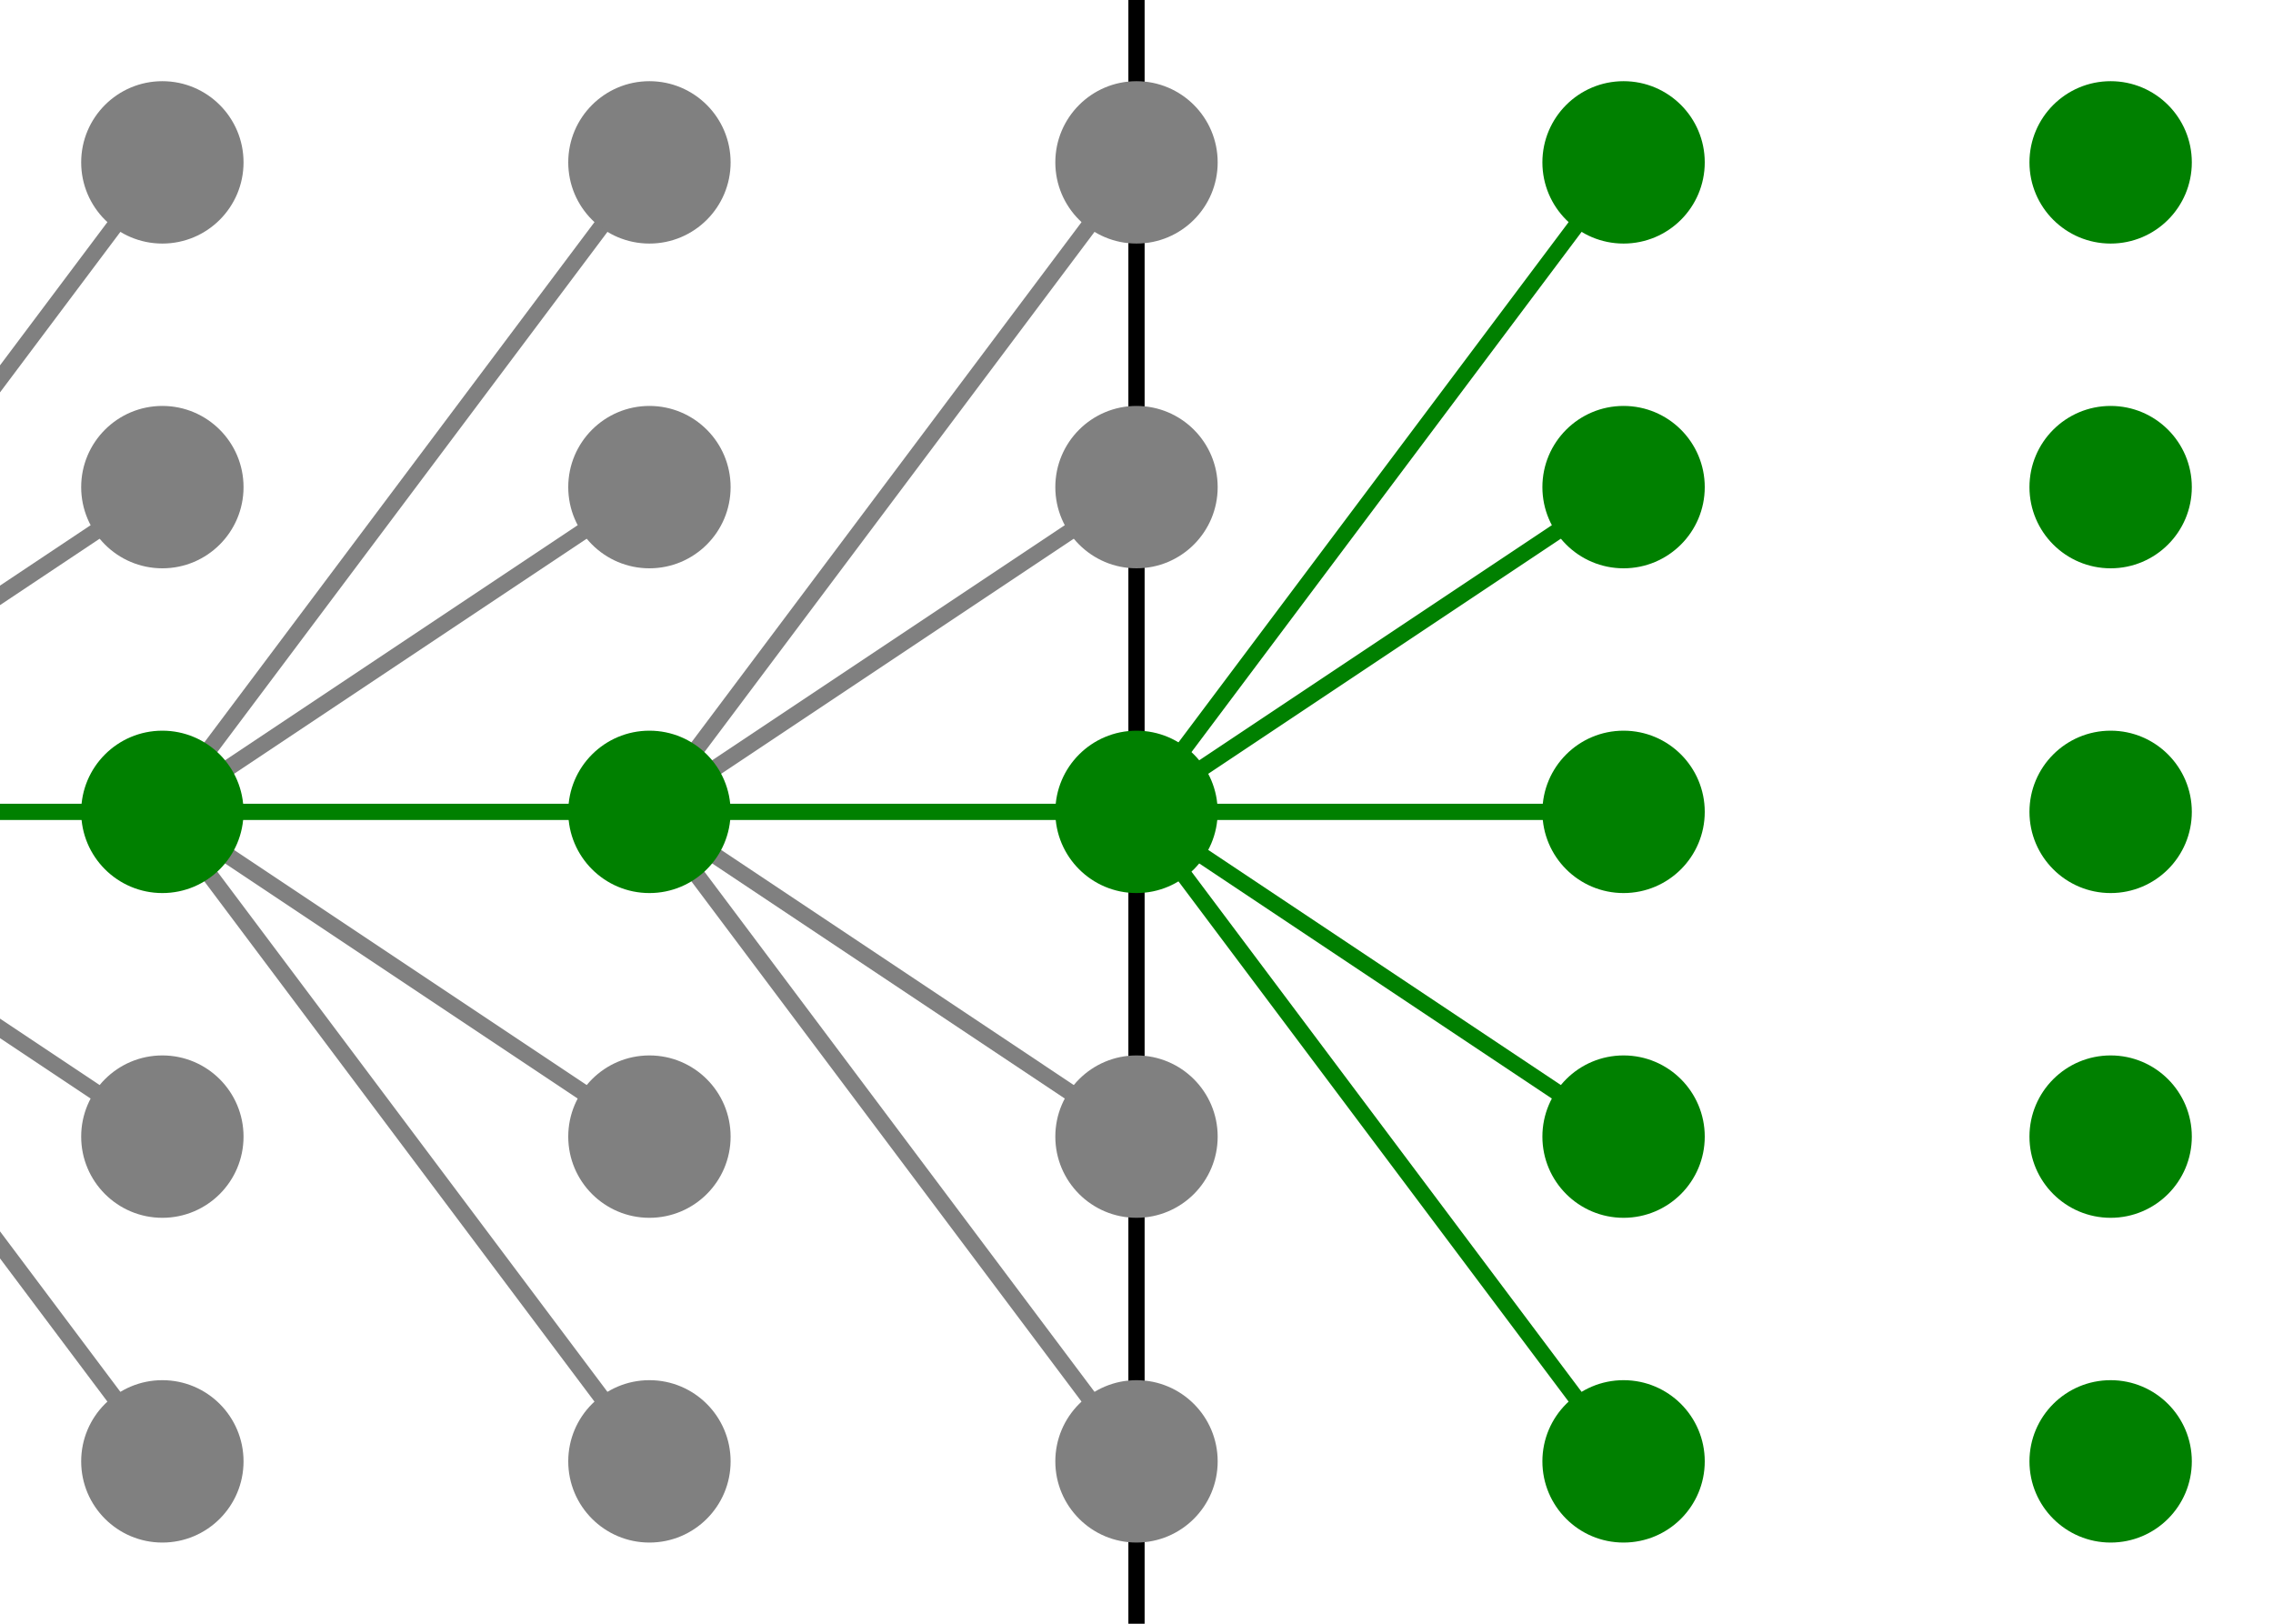
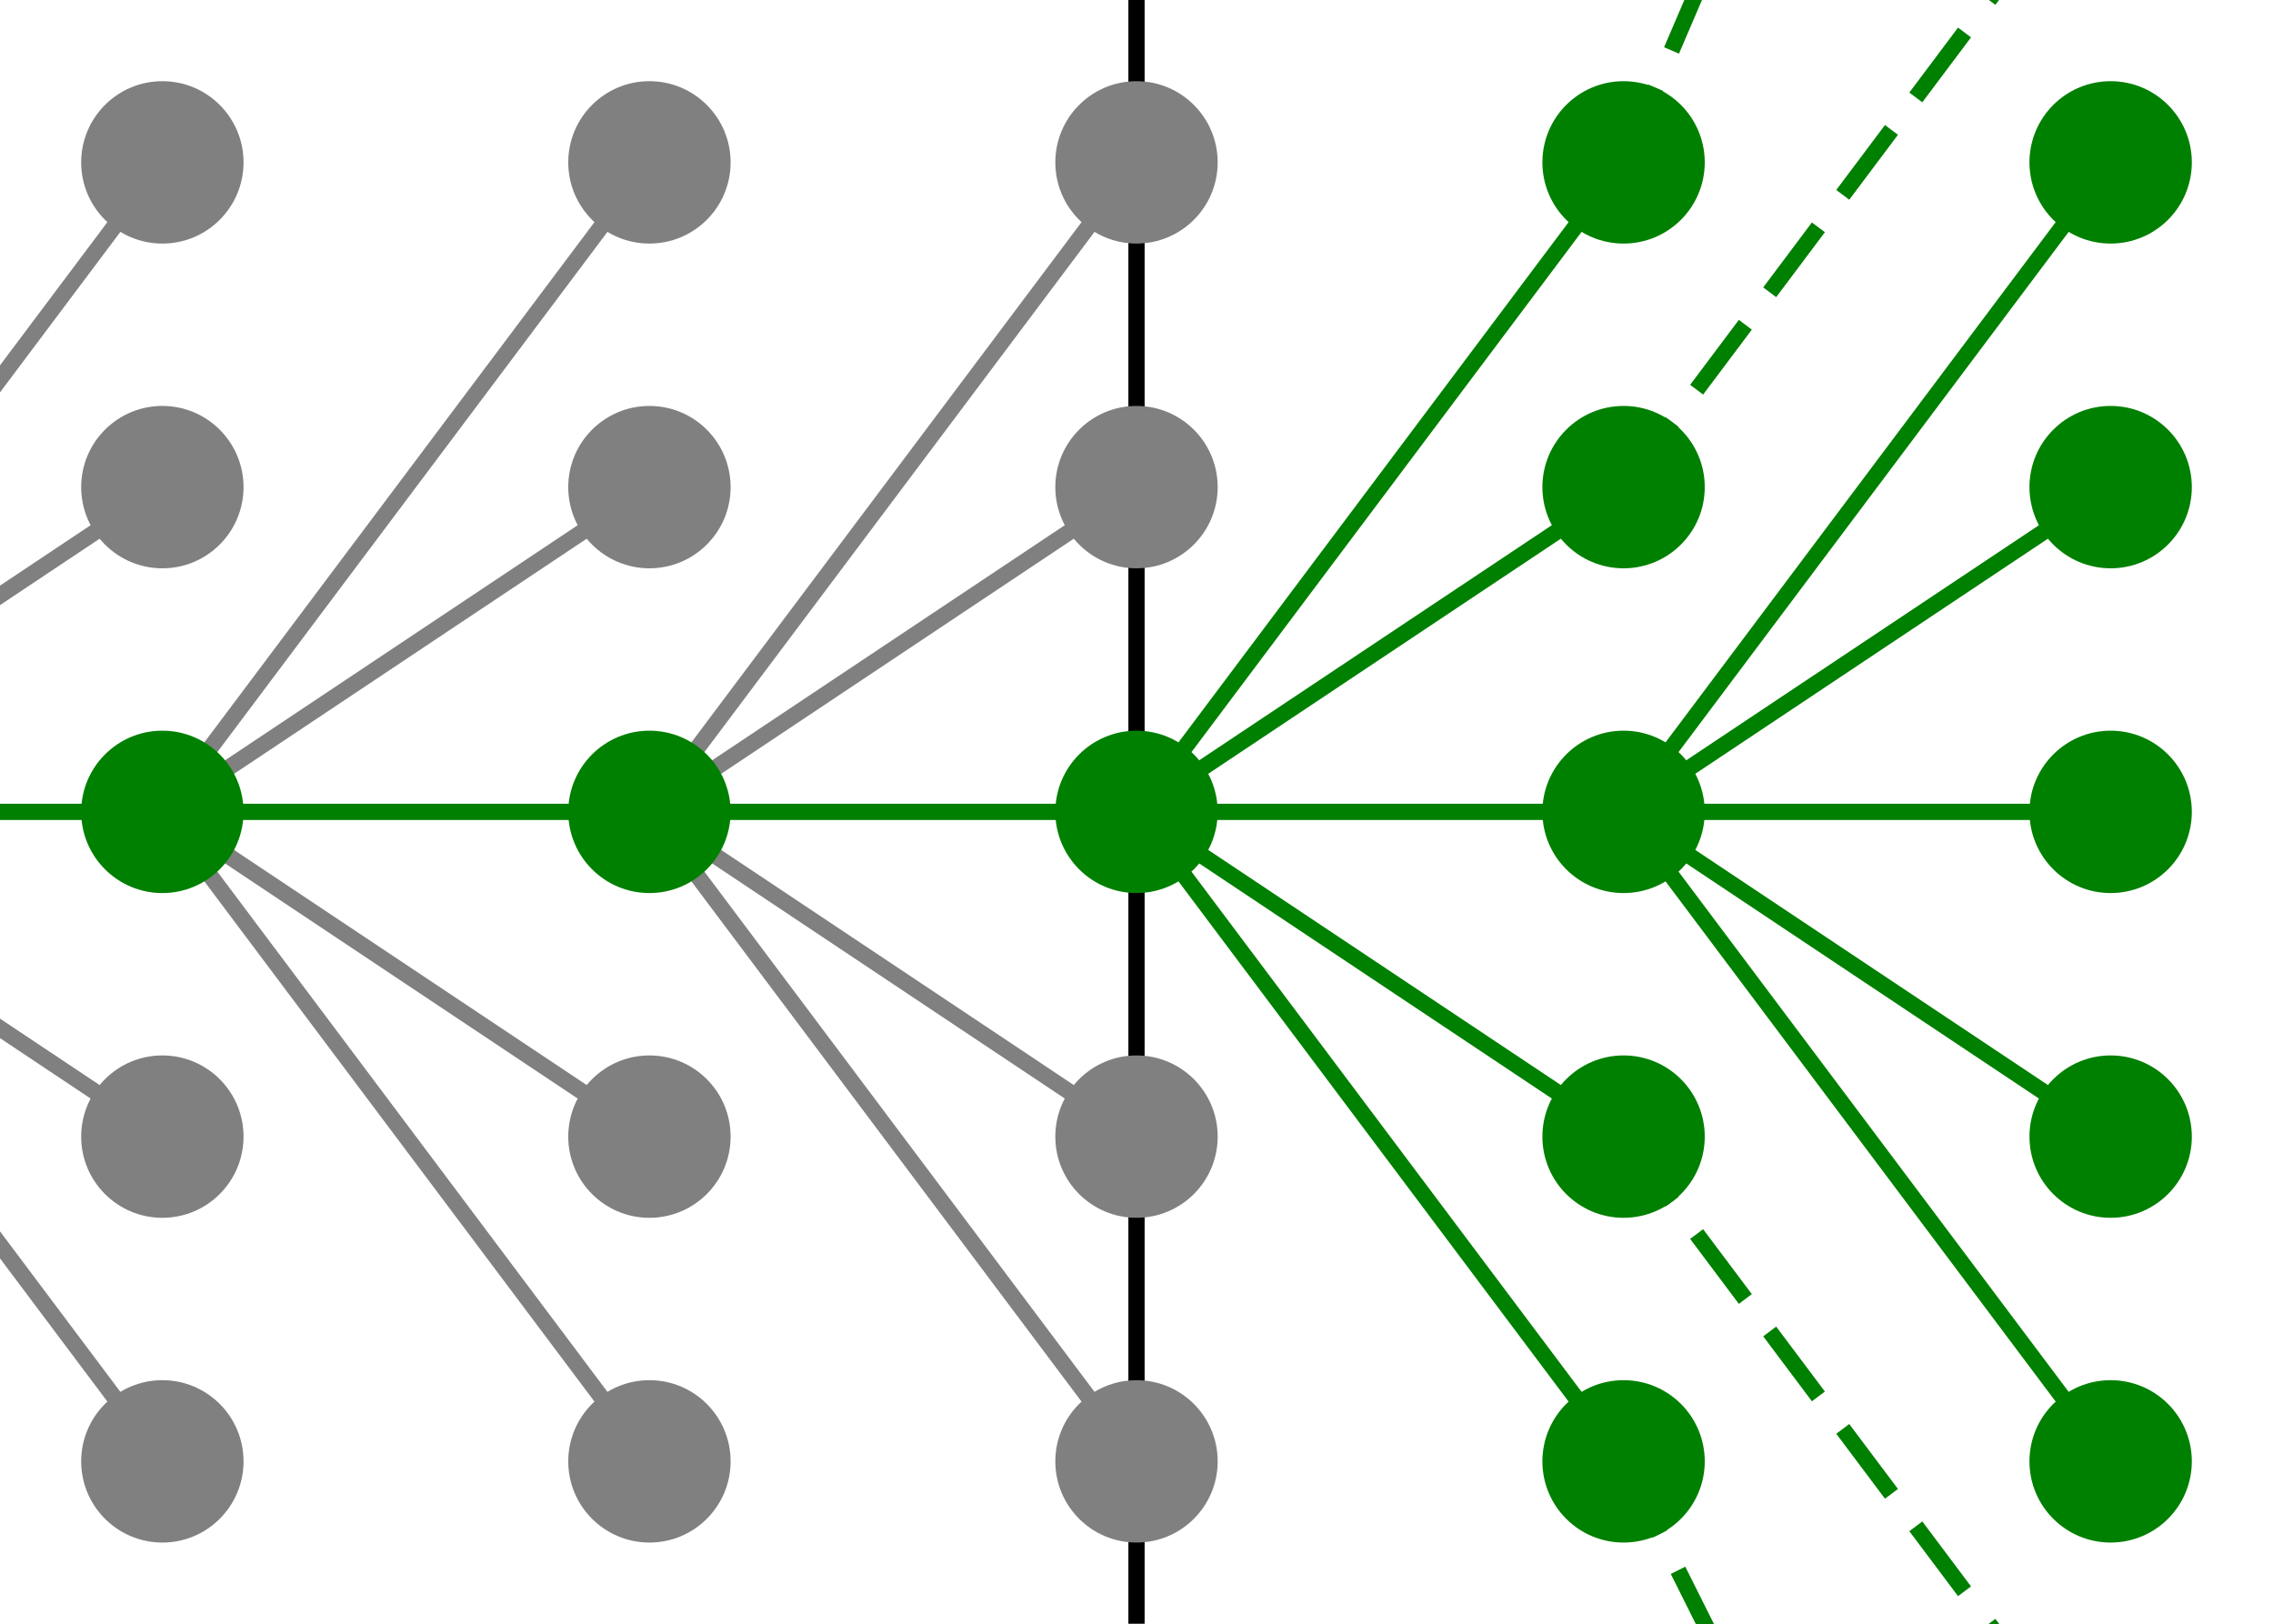
<svg xmlns="http://www.w3.org/2000/svg" version="1.1" viewBox="0 0 140 100" preserveAspectRatio="slice">
  <path d="M 70 0 L 70 100" stroke="black" />
  <path d="M -20 50 L 10 10" stroke="gray" />
  <path d="M -20 50 L 10 30" stroke="gray" />
  <path d="M -20 50 L 10 50" stroke="green" />
  <path d="M -20 50 L 10 70" stroke="gray" />
  <path d="M -20 50 L 10 90" stroke="gray" />
  <path d="M 10 50 L 40 10" stroke="gray" />
  <path d="M 10 50 L 40 30" stroke="gray" />
  <path d="M 10 50 L 40 50" stroke="green" />
  <path d="M 10 50 L 40 70" stroke="gray" />
  <path d="M 10 50 L 40 90" stroke="gray" />
  <circle cx="10" cy="10" r="5" fill="gray" />
  <circle cx="10" cy="30" r="5" fill="gray" />
  <circle cx="10" cy="50" r="5" fill="green" />
  <circle cx="10" cy="70" r="5" fill="gray" />
  <circle cx="10" cy="90" r="5" fill="gray" />
  <path d="M 40 50 L 70 10" stroke="gray" />
  <path d="M 40 50 L 70 30" stroke="gray" />
  <path d="M 40 50 L 70 50" stroke="green" />
  <path d="M 40 50 L 70 70" stroke="gray" />
  <path d="M 40 50 L 70 90" stroke="gray" />
  <circle cx="40" cy="10" r="5" fill="gray" />
  <circle cx="40" cy="30" r="5" fill="gray" />
  <circle cx="40" cy="50" r="5" fill="green" />
  <circle cx="40" cy="70" r="5" fill="gray" />
  <circle cx="40" cy="90" r="5" fill="gray" />
  <path d="M 70 50 L 100 10" stroke="green" />
  <path d="M 70 50 L 100 30" stroke="green" />
  <path d="M 70 50 L 100 50" stroke="green" />
  <path d="M 70 50 L 100 70" stroke="green" />
  <path d="M 70 50 L 100 90" stroke="green" />
  <circle cx="70" cy="10" r="5" fill="gray" />
  <circle cx="70" cy="30" r="5" fill="gray" />
  <circle cx="70" cy="50" r="5" fill="green" />
  <circle cx="70" cy="70" r="5" fill="gray" />
  <circle cx="70" cy="90" r="5" fill="gray" />
+   <path d="M 100 10 L 130 -60" stroke="green" stroke-dasharray="5,2.5" />
+   <path d="M 100 30 L 130 -10" stroke="green" stroke-dasharray="5,2.5" />
+   <path d="M 100 70 L 130 110" stroke="green" stroke-dasharray="5,2.5" />
+   <path d="M 100 90 L 130 150" stroke="green" stroke-dasharray="5,2.5" />
+   <path d="M 100 50 L 130 10" stroke="green" />
+   <path d="M 100 50 L 130 30" stroke="green" />
+   <path d="M 100 50 L 130 50" stroke="green" />
+   <path d="M 100 50 L 130 70" stroke="green" />
+   <path d="M 100 50 L 130 90" stroke="green" />
  <circle cx="100" cy="10" r="5" fill="green" />
  <circle cx="100" cy="30" r="5" fill="green" />
  <circle cx="100" cy="50" r="5" fill="green" />
  <circle cx="100" cy="70" r="5" fill="green" />
  <circle cx="100" cy="90" r="5" fill="green" />
  <circle cx="130" cy="10" r="5" fill="green" />
  <circle cx="130" cy="30" r="5" fill="green" />
  <circle cx="130" cy="50" r="5" fill="green" />
  <circle cx="130" cy="70" r="5" fill="green" />
  <circle cx="130" cy="90" r="5" fill="green" />
  <style>
	
		@font-face {
			font-family: "Fira Code";
			font-display: swap;
			src: url("/fonts/FiraCode.woff2") format("woff2");
		}

		@font-face {
			font-family: "Lexend";
			font-display: swap;
			src: url("/fonts/Lexend.woff2") format("woff2");
		}

		text {
			font: normal 18px/1.25 Lexend, sans-serif;
		}
	
	</style>
</svg>
